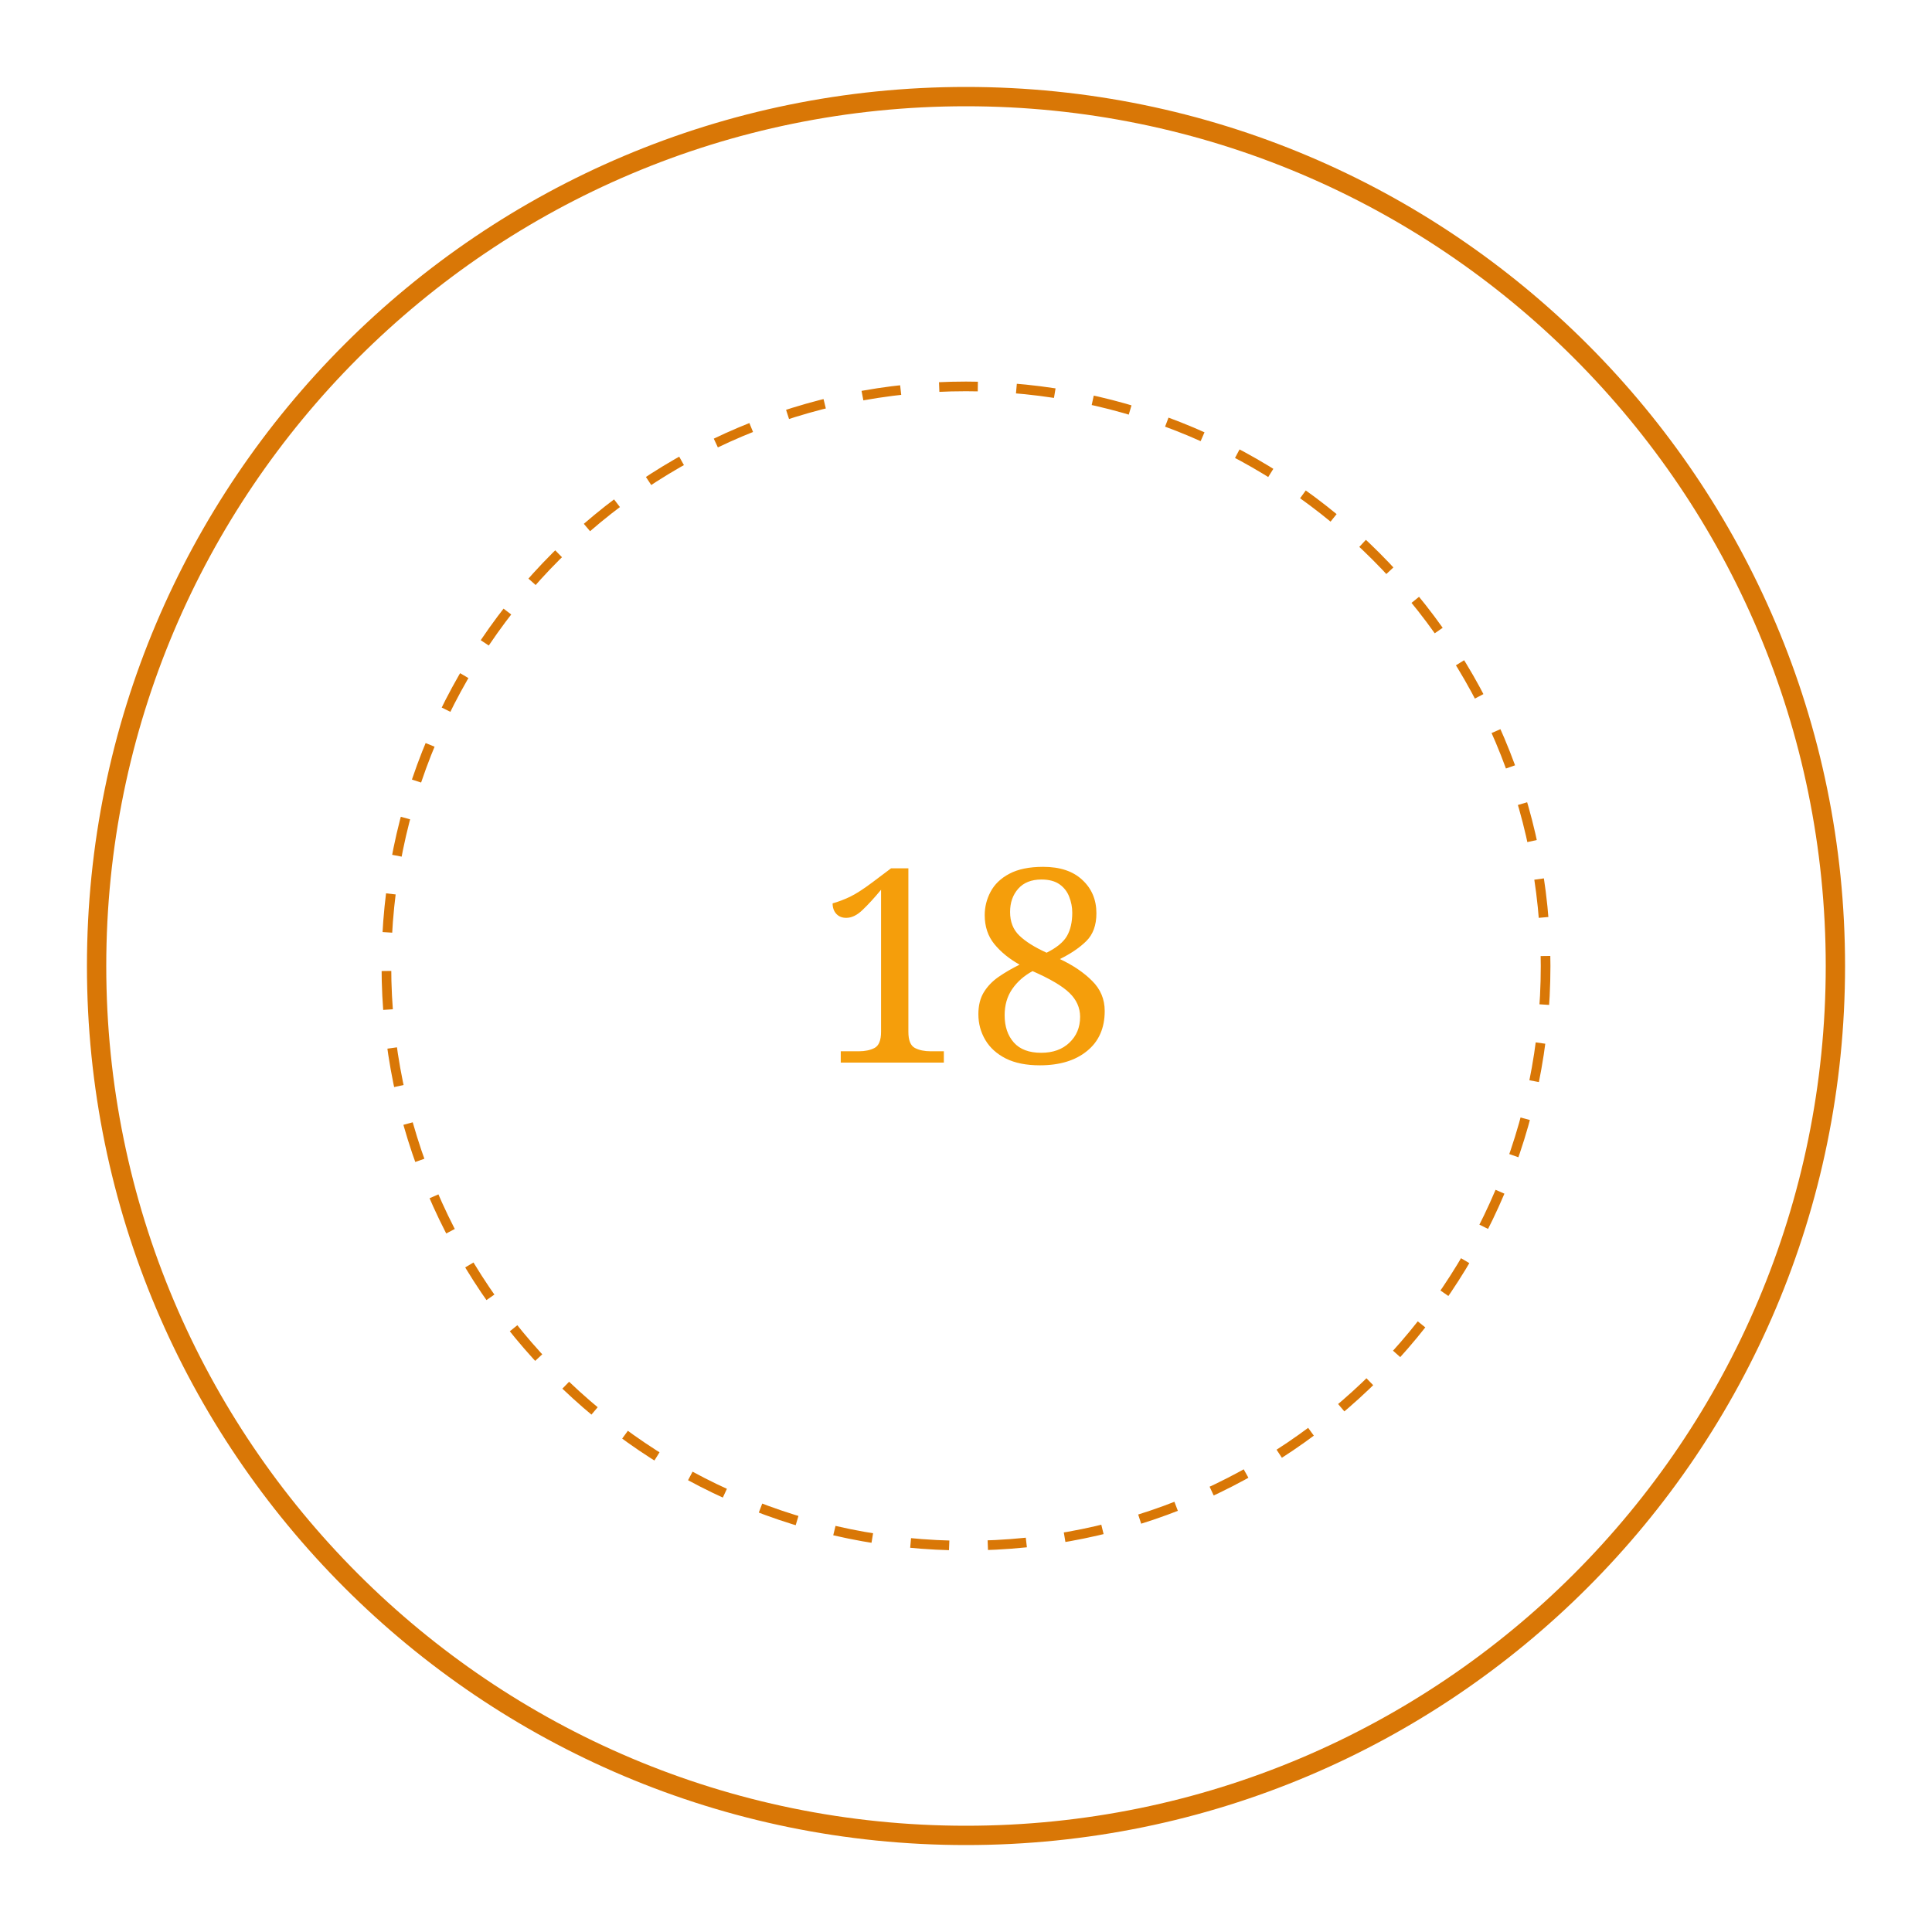
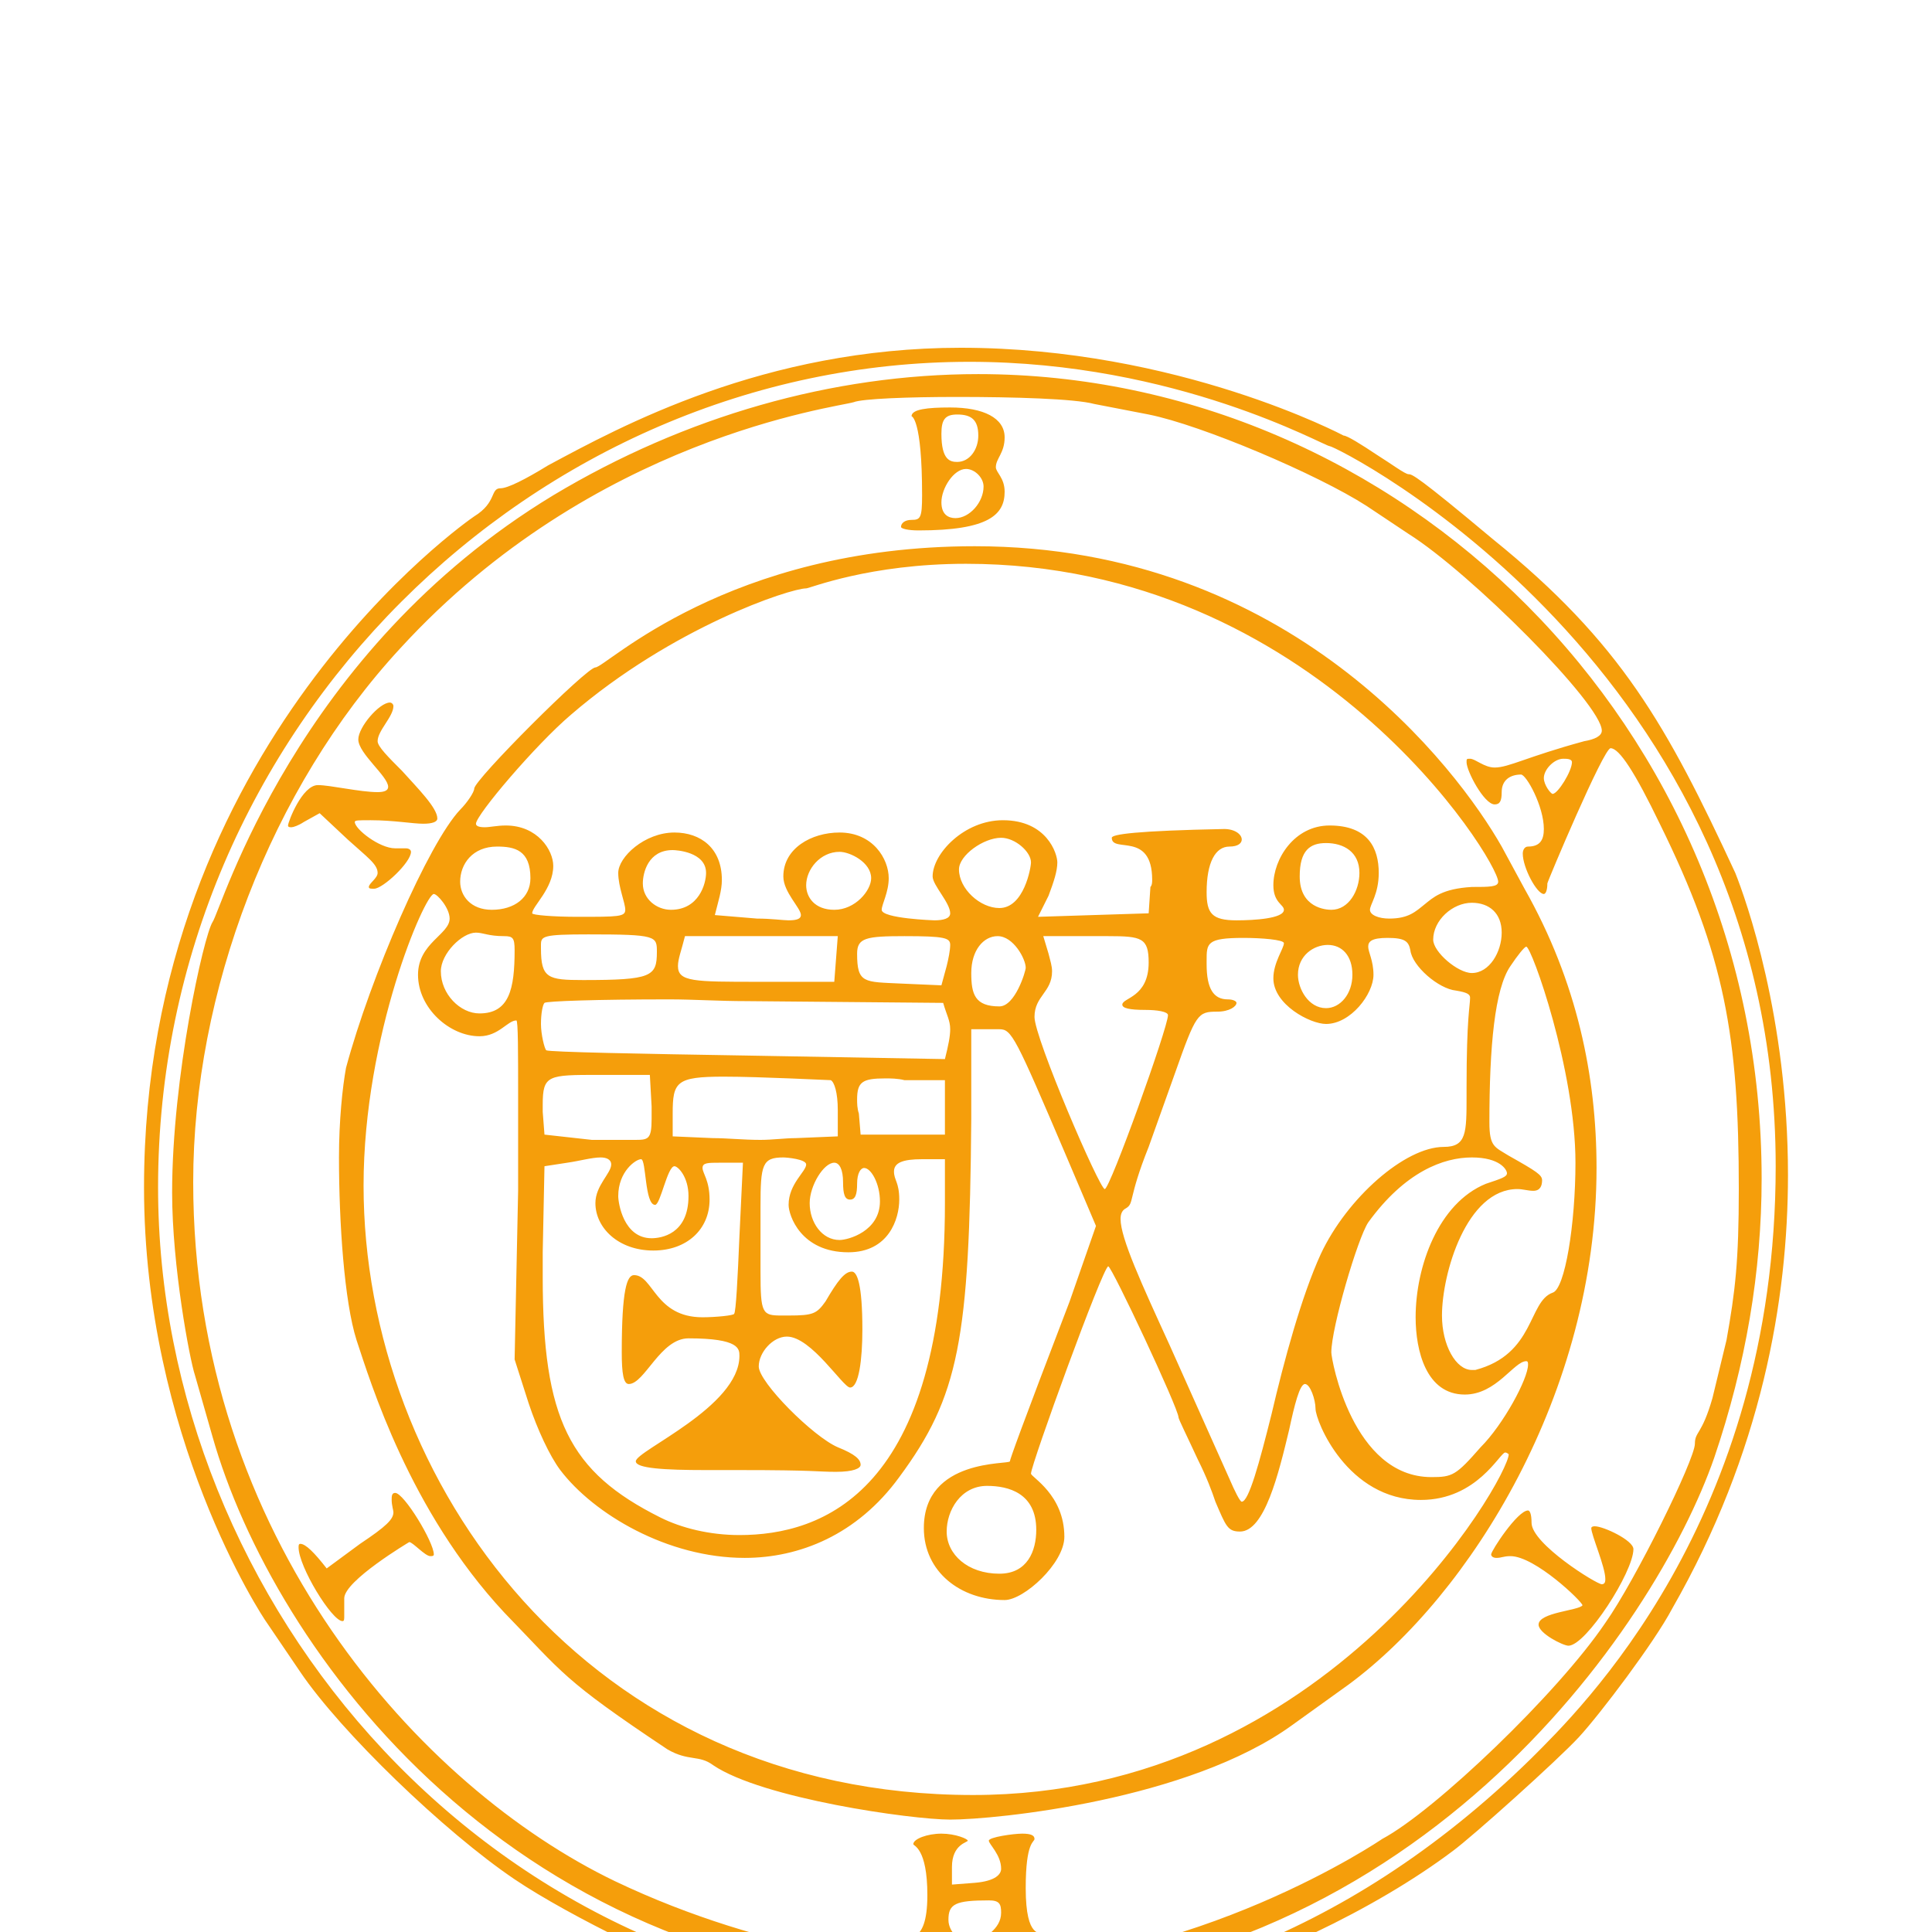
- <svg xmlns="http://www.w3.org/2000/svg" viewBox="0 0 200 200" fill="none">
-   <circle cx="100" cy="100" r="90" stroke="#d97706" stroke-width="2" />
-   <circle cx="100" cy="100" r="60" stroke="#d97706" stroke-width="1" stroke-dasharray="4 4" />
-   <text x="100" y="110" text-anchor="middle" fill="#f59e0b" font-family="serif" font-size="28">18</text>
+ <svg xmlns="http://www.w3.org/2000/svg" viewBox="-50 -50 1100 1100">
+   <g transform="translate(0, 1000) scale(1, -1)">
+     <path d="M471 -94H506C564 -94 576 -93 609 -84C668 -68 733 -37 777 -4C788 4 837 48 849 61C861 74 892 115 902 134C953 223 968 310 968 381C968 471 944 538 938 553C899 637 873 684 800 743C757 779 754 780 752 780C750 780 742 786 734 791C725 797 717 802 715 802C715 802 621 852 497 852C385 852 303 807 262 785C249 777 239 772 235 772C229 772 233 764 220 756C217 754 32 626 32 374C32 232 99 130 102 126L121 98C144 64 203 7 243 -20C274 -41 342 -74 354 -74C368 -74 373 -94 471 -94ZM500 -90C229 -90 40 138 40 374C40 636 255 844 502 844C620 844 704 796 707 796C711 796 961 671 961 386C961 184 849 76 822 49C713 -58 596 -90 500 -90ZM498 -81C755 -81 893 125 926 220C944 273 953 326 953 379C953 638 746 837 507 837C424 837 340 813 265 768C118 679 76 532 71 525C66 517 48 437 48 371C48 329 58 276 61 267L71 232C105 112 242 -81 498 -81ZM502 -70C472 -70 388 -63 300 -21C190 32 60 174 60 377C60 485 104 601 178 681C288 801 426 818 436 821C441 823 467 824 495 824C527 824 562 823 573 820L604 814C634 808 700 780 728 762L752 746C787 724 862 649 862 634C862 631 858 629 852 628C819 619 809 613 801 613C795 613 790 618 787 618C785 618 785 618 785 616C785 611 795 592 801 592C804 592 805 594 805 599C805 606 810 609 816 609C819 609 829 591 829 578C829 572 827 568 820 568C818 568 817 566 817 564C817 556 825 541 829 541C830 541 831 543 831 547C831 548 863 624 867 624C872 624 881 610 895 581C932 506 940 460 940 373C940 332 938 315 933 287L925 254C919 233 915 235 915 228C915 219 881 150 864 126C837 86 767 19 737 3C737 3 630 -70 502 -70ZM473 748C513 748 522 757 522 770C522 778 517 781 517 784C517 789 522 792 522 801C522 812 510 818 491 818C478 818 469 817 469 813C469 813 475 812 475 768C475 755 474 754 469 754C465 754 463 752 463 750C463 749 467 748 473 748ZM495 787C491 787 486 788 486 803C486 811 488 814 495 814C503 814 507 811 507 802C507 794 502 787 495 787ZM494 755C490 755 486 757 486 764C486 772 493 783 500 783C505 783 510 778 510 773C510 764 502 755 494 755ZM491 14C517 14 627 25 686 68L718 91C787 142 859 257 859 385C859 437 848 491 818 544L805 568C780 612 685 739 505 739C364 739 295 670 289 670C284 670 220 606 220 601C220 599 216 593 212 589C194 570 161 494 147 442C145 431 143 412 143 391C143 354 146 309 153 287C161 263 183 190 237 132C271 97 270 94 330 54C342 47 348 51 356 45C384 26 469 14 491 14ZM399 526C396 526 389 527 381 527L357 529C359 537 361 543 361 549C361 567 349 576 334 576C317 576 302 562 302 553C302 545 306 536 306 532C306 528 302 528 279 528C265 528 253 529 253 530C253 534 265 544 265 557C265 566 256 580 238 580C233 580 229 579 226 579C222 579 221 580 221 581C221 586 255 626 275 643C333 693 400 715 409 715C411 715 445 729 500 729C699 729 803 560 803 548C803 545 798 545 788 545C771 544 766 539 761 535C756 531 752 527 741 527C735 527 730 529 730 532C730 535 735 541 735 553C735 567 729 580 707 580C687 580 675 561 675 546C675 536 681 535 681 532C681 527 664 526 654 526C640 526 637 530 637 542C637 559 642 568 650 568C655 568 657 570 657 572C657 575 653 578 647 578C597 577 583 575 583 573C583 564 606 577 606 549C606 548 606 546 605 545L604 530L541 528L547 540C550 548 552 554 552 559C552 564 546 583 521 583C499 583 481 564 481 551C481 546 491 536 491 530C491 527 487 526 482 526C482 526 452 527 452 532C452 535 456 542 456 550C456 561 447 576 428 576C412 576 396 567 396 551C396 542 406 533 406 529C406 527 404 526 399 526ZM163 544C168 544 184 559 184 565C184 566 183 567 181 567H175C166 567 152 578 152 582C152 583 154 583 161 583C174 583 185 581 191 581C196 581 199 582 199 584C199 590 188 601 179 611C171 619 165 625 165 628C165 634 174 642 174 648C174 649 173 650 172 650C166 650 154 636 154 629C154 621 171 608 171 602C171 600 169 599 165 599C155 599 138 603 131 603C122 603 114 582 114 580C114 579 115 579 116 579C117 579 120 580 123 582L132 587L148 572C159 562 165 558 165 553C165 550 160 547 160 545C160 544 161 544 163 544ZM834 598C833 598 829 603 829 607C829 612 835 618 840 618C842 618 845 618 845 616C845 611 837 598 834 598ZM519 533C508 533 496 544 496 555C496 563 510 573 520 573C528 573 537 565 537 559C537 556 533 533 519 533ZM708 532C705 532 690 533 690 551C690 566 696 570 705 570C715 570 724 565 724 553C724 543 718 532 708 532ZM230 532C218 532 212 540 212 548C212 558 219 568 233 568C243 568 252 566 252 550C252 539 243 532 230 532ZM332 532C324 532 316 538 316 547C316 553 319 566 333 566C335 566 352 565 352 553C352 547 348 532 332 532ZM425 532C414 532 409 539 409 546C409 555 417 565 428 565C434 565 446 559 446 550C446 543 437 532 425 532ZM504 28C284 28 157 207 157 375C157 461 192 541 197 541C199 541 206 533 206 527C206 518 188 513 188 495C188 476 206 460 223 460C234 460 239 469 244 469C245 469 245 451 245 425V372L243 276L251 251C256 236 263 221 269 213C288 188 330 163 374 163C405 163 438 176 462 209C496 255 502 287 503 413V464H519C526 464 528 460 557 392L574 352L559 309C531 236 525 219 525 218C525 216 476 220 476 180C476 155 497 139 522 139C533 139 556 160 556 175C556 199 537 209 537 211C537 216 578 329 581 329C583 329 621 248 621 243C621 242 626 232 632 219C637 209 640 201 642 195C648 181 649 178 656 178C670 178 678 211 684 236C687 250 690 262 693 262C696 262 699 253 699 248C699 241 717 196 759 196C791 196 804 223 807 223C808 223 809 222 809 222C809 209 707 28 504 28ZM788 496C780 496 766 508 766 515C766 526 777 536 788 536C798 536 805 530 805 519C805 508 798 496 788 496ZM223 473C212 473 201 484 201 497C201 507 213 519 221 519C225 519 228 517 237 517C242 517 243 516 243 509C243 487 240 473 223 473ZM282 492C262 492 258 493 258 510V512C258 517 259 518 285 518C324 518 324 517 324 508C324 494 321 492 282 492ZM382 491C345 491 336 491 336 500C336 504 338 509 340 517H427L425 491ZM486 489 463 490C442 491 438 490 438 507C438 516 443 517 465 517C488 517 491 516 491 512C491 509 490 504 489 500ZM519 477C505 477 503 484 503 496C503 509 510 517 518 517C527 517 534 504 534 499C534 497 528 477 519 477ZM579 373C576 373 539 459 539 471C539 483 549 485 549 497C549 500 548 503 547 507L544 517H581C600 517 604 516 604 502C604 482 589 482 589 478C589 476 593 475 602 475C609 475 615 474 615 472C615 465 582 373 579 373ZM657 195C656 195 653 201 650 208L616 284C600 319 588 345 588 356C588 359 589 361 591 362C596 365 592 367 604 397L619 439C631 473 632 474 643 474C650 474 654 477 654 479C654 480 652 481 649 481C641 481 637 487 637 501V503C637 513 637 516 658 516C668 516 681 515 681 513C681 510 675 502 675 493C675 478 696 467 705 467C719 467 732 484 732 495C732 503 729 508 729 511C729 514 731 516 740 516C750 516 752 514 753 509C754 500 769 487 779 486C785 485 787 484 787 482C787 477 785 471 785 431V426C785 405 785 397 772 397C750 397 717 368 702 336C691 312 681 275 674 245C667 217 661 195 657 195ZM705 476C695 476 689 487 689 495C689 506 698 512 706 512C714 512 720 506 720 495C720 484 713 476 705 476ZM788 270C779 270 771 284 771 301C771 325 785 373 814 373C817 373 820 372 823 372C827 372 828 375 828 378C828 381 825 383 809 392C801 397 798 397 798 411C798 454 801 487 810 500C814 506 818 511 819 511C822 511 847 441 847 388C847 353 841 316 834 314C820 309 824 279 790 270ZM488 447 376 449C314 450 263 451 261 452C260 453 258 461 258 467C258 473 259 478 260 479C261 480 290 481 331 481C345 481 359 480 375 480L487 479C489 472 491 469 491 464C491 460 490 455 488 447ZM287 401 260 404 259 417V421C259 438 262 438 291 438H320L321 420V413C321 401 319 401 311 401ZM383 401C373 401 364 402 356 402L333 403V416C333 434 335 437 362 437C383 437 421 435 423 435C425 434 427 428 427 418V403L403 402C397 402 390 401 383 401ZM440 404 439 416C438 419 438 422 438 424C438 434 441 436 454 436C457 436 461 436 465 435H488V404ZM371 176C354 176 338 180 326 186C274 212 259 242 259 323V337L260 386L273 388C280 389 287 391 292 391C295 391 298 390 298 387C298 382 289 375 289 365C289 351 302 338 322 338C341 338 354 350 354 367C354 378 350 382 350 385C350 388 353 388 360 388H373L371 346C370 322 369 303 368 302C368 301 357 300 350 300C323 300 322 324 311 324C307 324 304 316 304 280C304 268 305 262 308 262C317 262 326 288 342 288C371 288 371 282 371 278C371 249 312 224 312 218C312 214 328 213 352 213H371C415 213 415 212 426 212C436 212 440 214 440 216C440 219 437 222 427 226C413 232 382 263 382 272C382 280 390 289 398 289C412 289 430 260 434 260C439 260 441 276 441 293C441 319 438 326 435 326C431 326 427 321 420 309C415 302 413 301 399 301H395C384 301 383 302 383 326V363C383 387 384 391 396 391C398 391 409 390 409 387C409 383 399 376 399 364C399 358 406 337 433 337C456 337 462 356 462 367C462 377 459 378 459 383C459 388 464 390 475 390H488V365C488 200 418 176 371 176ZM765 209C720 209 708 276 708 280C708 294 723 345 729 354C750 383 772 391 788 391C804 391 808 384 808 382C808 380 805 379 796 376C769 365 756 329 756 300C756 281 762 256 784 256C802 256 812 275 819 275C820 275 820 274 820 273C820 265 806 239 793 226C779 210 777 209 765 209ZM321 345C305 345 302 365 302 369C302 383 312 390 315 390C318 390 317 364 323 364C326 364 330 386 334 386C336 386 342 380 342 369C342 347 326 345 321 345ZM428 344C418 344 411 354 411 365C411 375 419 388 425 388C428 388 430 384 430 377C430 370 431 367 434 367C437 367 438 370 438 376C438 382 440 385 442 385C446 385 451 376 451 366C451 349 433 344 428 344ZM519 154C501 154 489 165 489 178C489 190 497 204 512 204C524 204 540 200 540 179C540 167 535 154 519 154ZM145 127C146 127 146 128 146 130V140C146 150 183 172 183 172C185 172 192 164 195 164C196 164 197 164 197 165C197 172 180 200 175 200C173 200 173 198 173 196C173 193 174 190 174 189C174 185 170 181 155 171L136 157C129 166 124 171 121 171C120 171 120 170 120 169C120 158 139 127 145 127ZM843 113C853 113 880 155 880 168C880 173 863 181 858 181C856 181 856 180 856 180C856 176 864 158 864 151C864 150 864 148 862 148C859 148 822 171 822 183C822 188 821 190 820 190C814 190 799 167 799 165C799 164 800 163 802 163C805 163 806 164 810 164C824 164 851 138 851 136C849 133 826 132 826 125C826 120 840 113 843 113ZM472 -58C476 -58 487 -57 494 -57C497 -57 498 -56 498 -56C498 -55 490 -51 490 -43C490 -34 494 -32 513 -32C519 -32 520 -34 520 -39C520 -49 509 -53 509 -55C509 -56 512 -57 524 -57C535 -57 543 -55 543 -52C543 -49 534 -55 534 -25C534 2 539 1 539 3C539 5 537 6 532 6C527 6 513 4 513 2C513 0 520 -6 520 -14C520 -17 517 -21 505 -22L492 -23V-13C492 0 501 1 501 2C501 3 494 6 486 6C478 6 470 3 470 0C470 -1 478 -2 478 -29C478 -60 465 -50 465 -57C465 -58 468 -58 472 -58Z" fill="#f59e0b" stroke="none" />
+   </g>
</svg>
